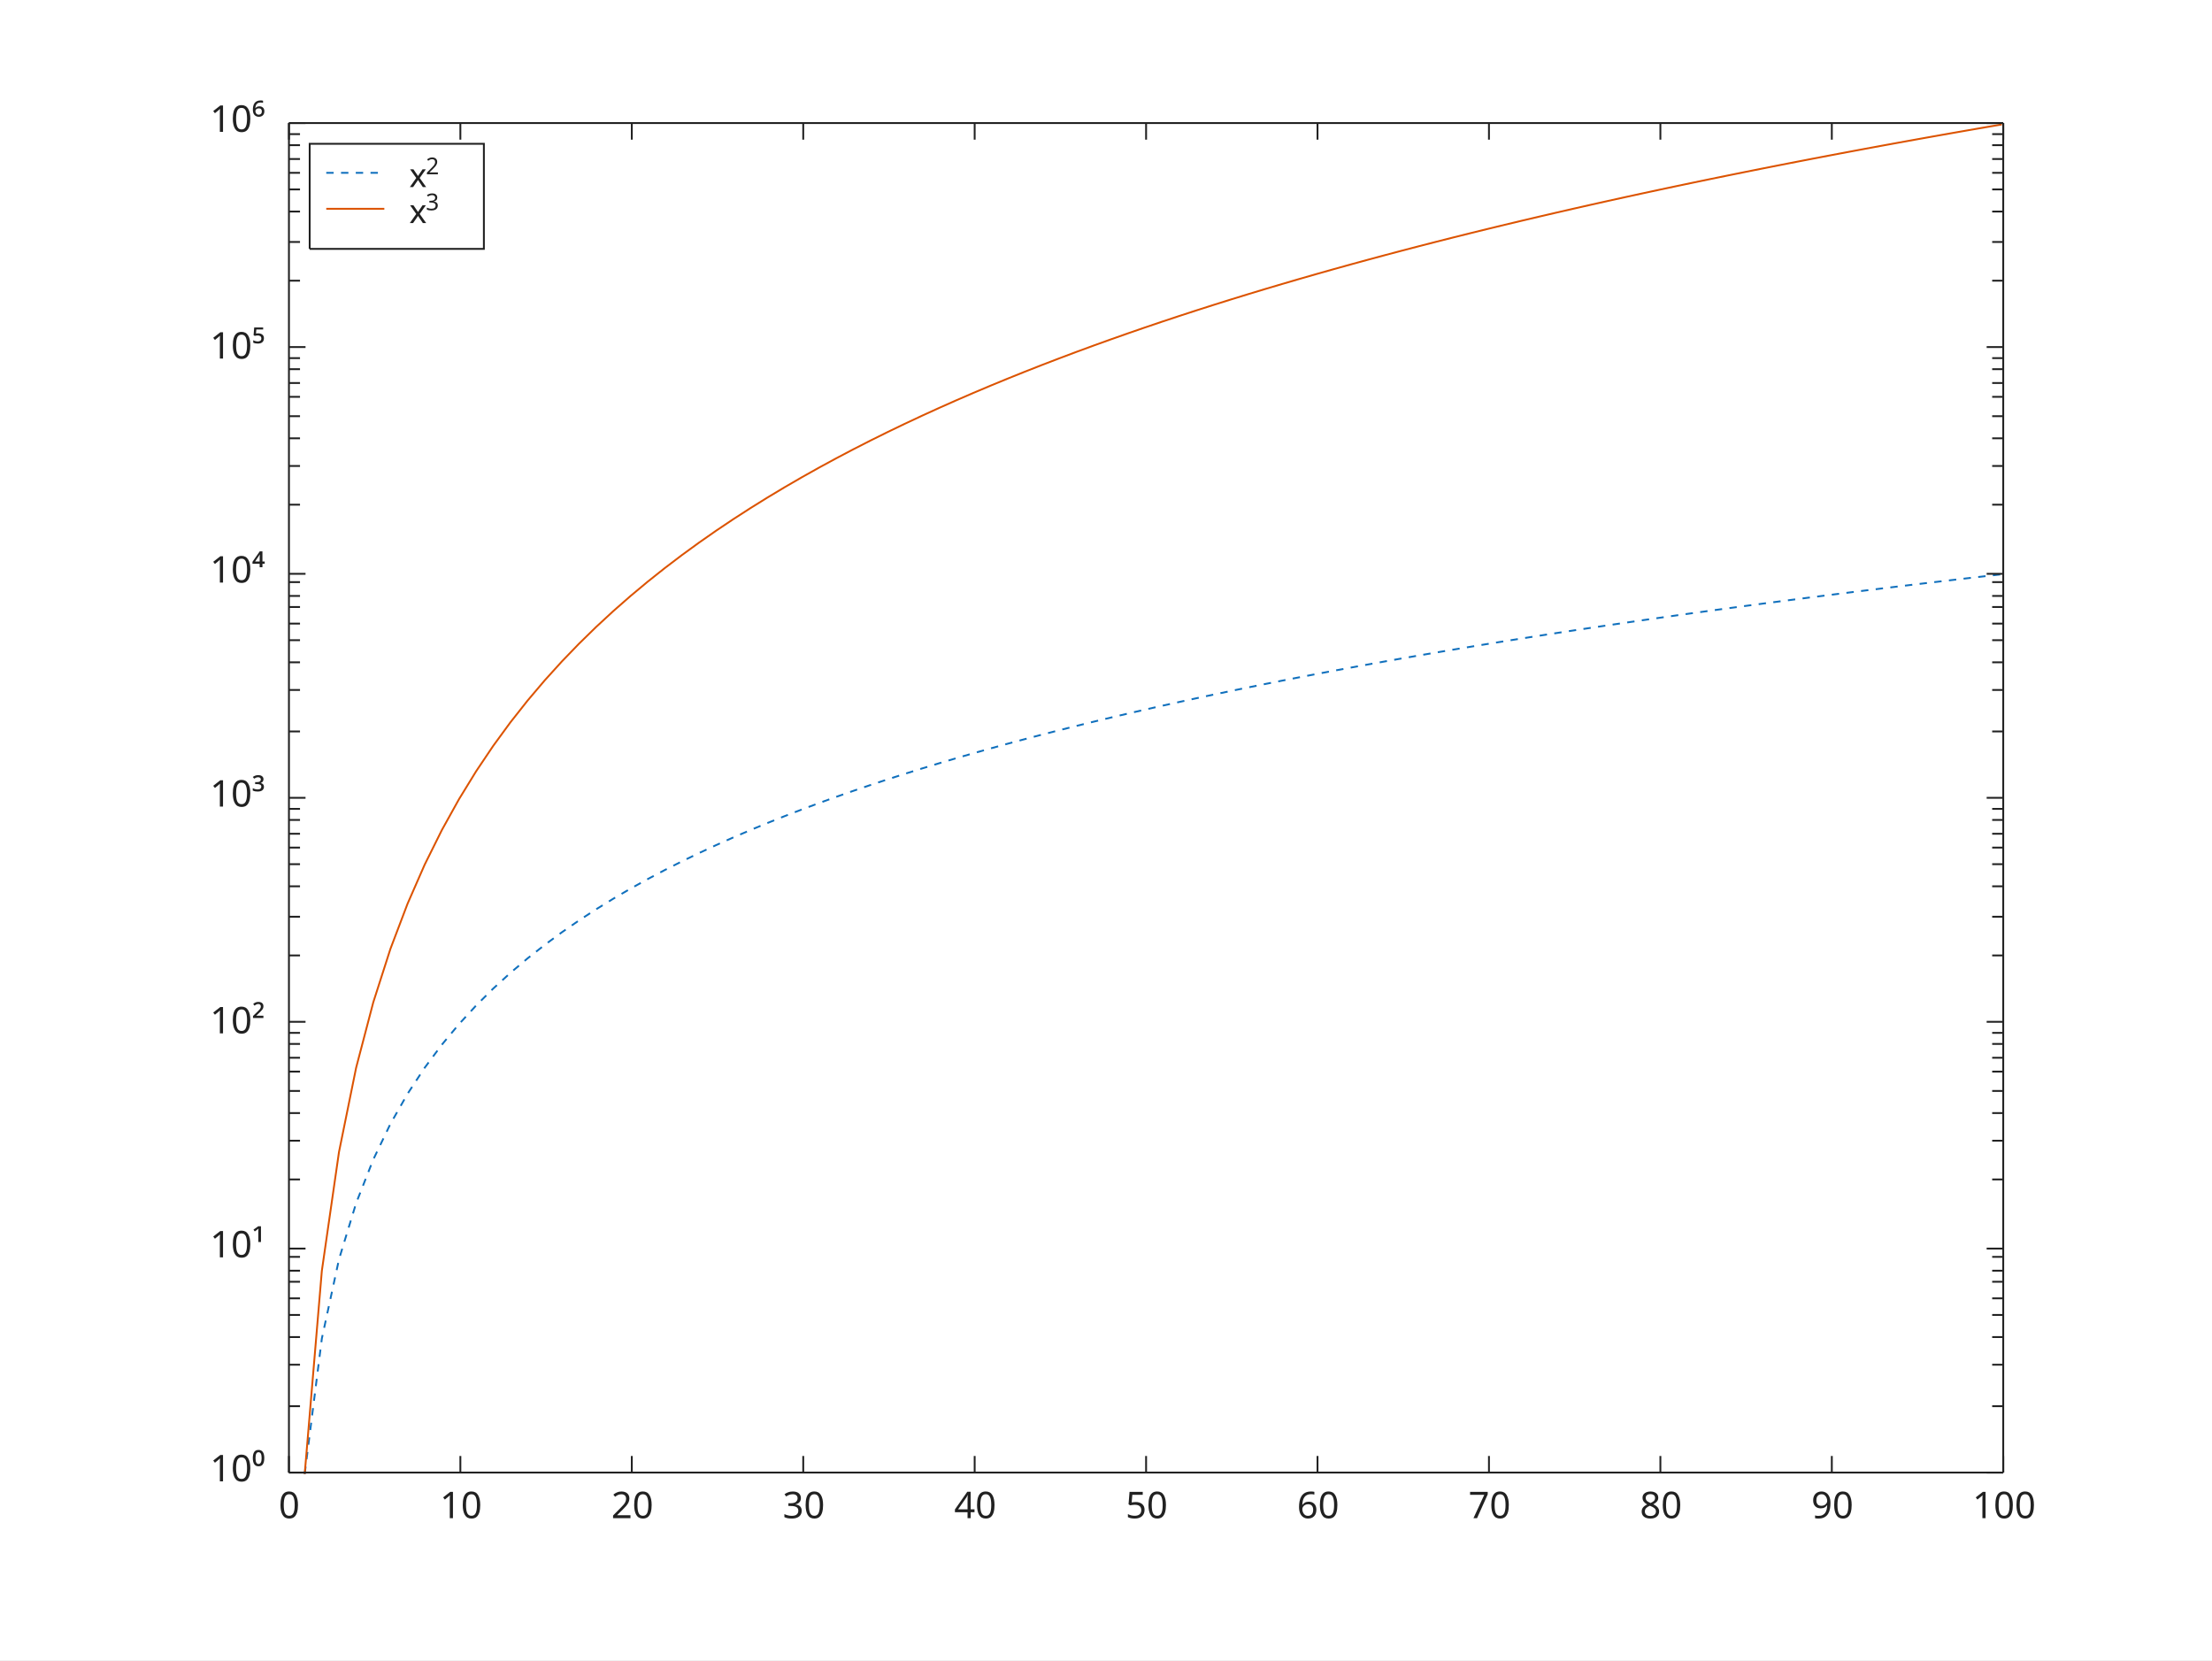
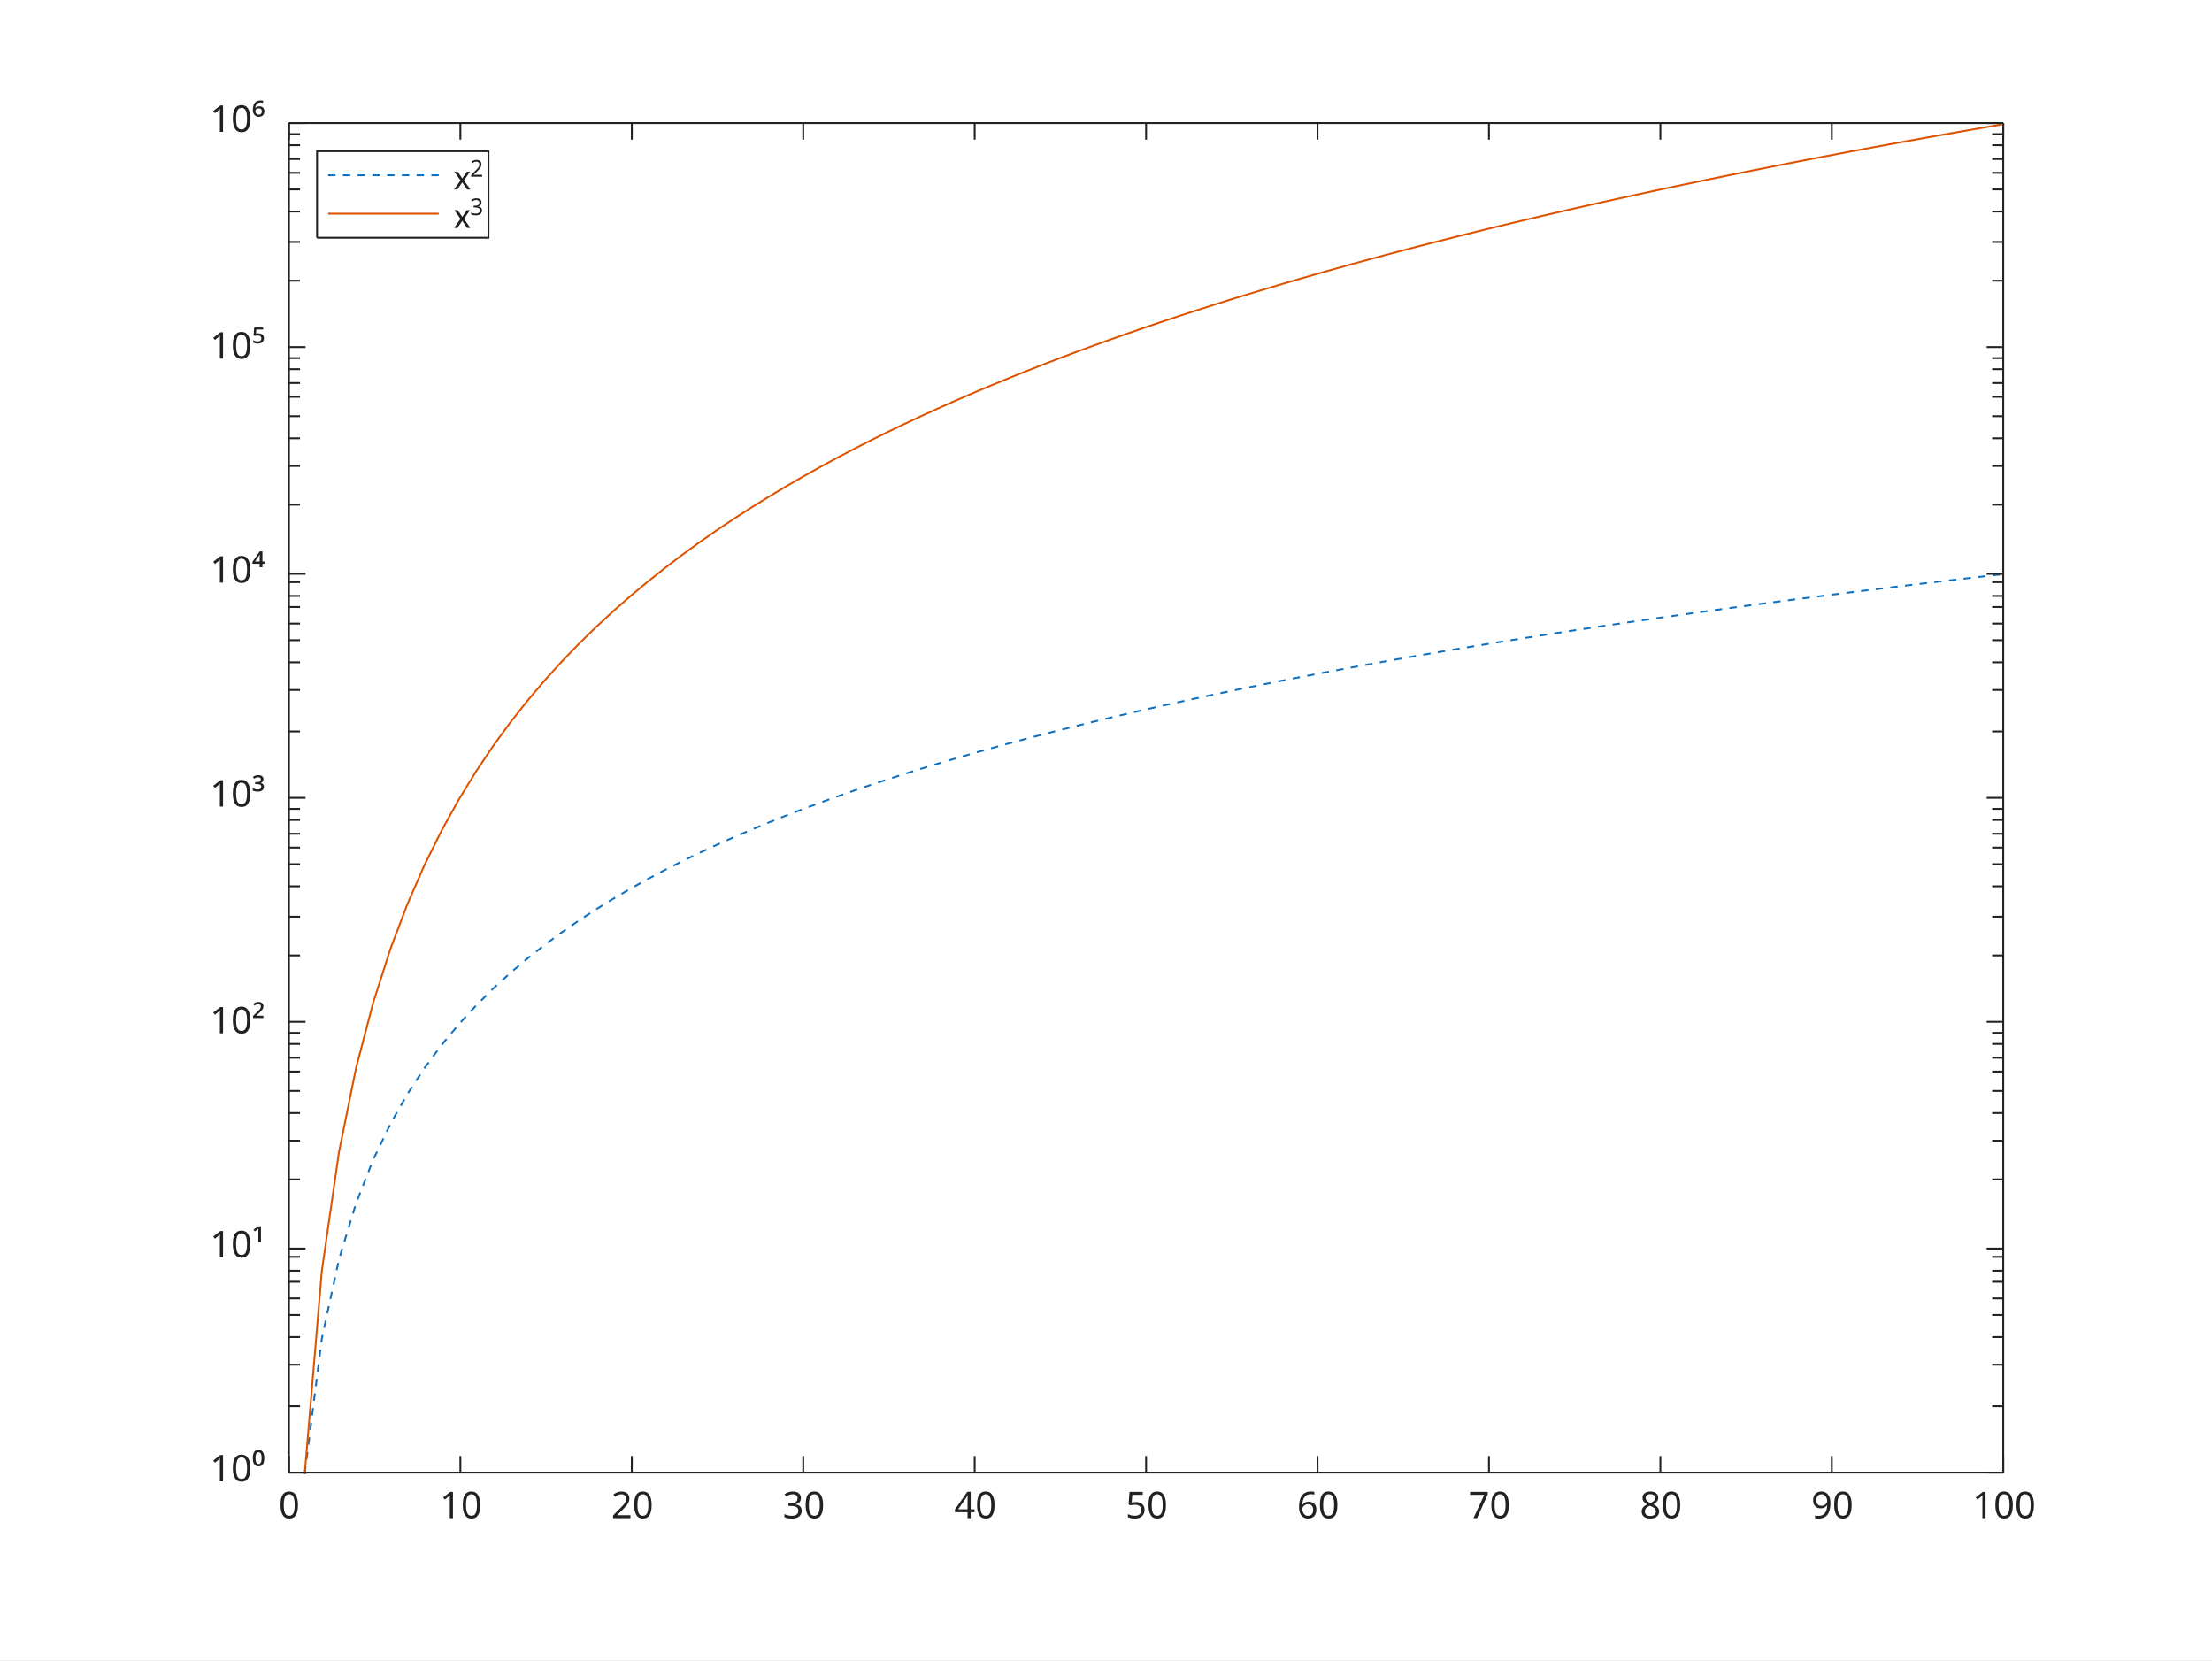
<svg xmlns="http://www.w3.org/2000/svg" width="800" height="600.32" viewBox="0 0 1250 938">
  <rect x="0" y="0" width="1250" height="938" fill="#ffffff" />
  <rect x="0" y="0" width="1250" height="937.5" fill="rgba(255,255,255,1)" />
  <polygon points="163.281,832.031 1132.03,832.031 1132.03,69.531 163.281,69.531 " fill="rgba(255,255,255,1)" />
  <polyline points="172.188,832.812 181.875,756.301 191.563,711.544 201.25,679.789 210.938,655.158 220.625,635.032 230.312,618.017 240,603.277 249.687,590.276 259.375,578.646 269.062,568.125 278.75,558.521 288.438,549.685 298.125,541.505 307.812,533.889 317.5,526.765 327.188,520.073 336.875,513.764 346.562,507.796 356.25,502.134 365.938,496.748 375.625,491.613 385.312,486.707 395,482.009 404.688,477.503 414.375,473.173 424.062,469.008 433.75,464.993 443.437,461.12 453.125,457.378 462.812,453.758 472.5,450.254 482.188,446.857 491.875,443.562 501.562,440.362 511.25,437.252 520.938,434.228 530.625,431.284 540.312,428.417 550,425.622 559.688,422.897 569.375,420.237 579.062,417.639 588.75,415.102 598.438,412.621 608.125,410.195 617.812,407.821 627.5,405.497 637.188,403.221 646.875,400.991 656.562,398.805 666.25,396.662 675.938,394.559 685.625,392.496 695.312,390.47 705,388.481 714.688,386.528 724.375,384.608 734.062,382.721 743.75,380.866 753.438,379.041 763.125,377.246 772.812,375.48 782.5,373.742 792.188,372.03 801.875,370.345 811.563,368.685 821.25,367.05 830.937,365.438 840.625,363.85 850.313,362.284 860,360.74 869.687,359.218 879.375,357.716 889.062,356.234 898.75,354.772 908.438,353.329 918.125,351.905 927.812,350.499 937.5,349.11 947.188,347.739 956.875,346.385 966.562,345.047 976.25,343.725 985.938,342.419 995.625,341.127 1005.31,339.851 1015,338.59 1024.69,337.343 1034.38,336.109 1044.06,334.889 1053.75,333.683 1063.44,332.49 1073.12,331.309 1082.81,330.141 1092.5,328.985 1102.19,327.841 1111.88,326.709 1121.56,325.589 1131.25,324.479 " fill="none" stroke="rgba(16,112,189,1)" stroke-width="1.042" stroke-dasharray="4.167,4.167" />
  <polyline points="172.188,832.812 181.875,718.045 191.563,650.91 201.25,603.277 210.938,566.33 220.625,536.142 230.312,510.619 240,488.509 249.687,469.008 259.375,451.562 269.062,435.782 278.75,421.375 288.438,408.122 298.125,395.851 307.812,384.428 317.5,373.742 327.188,363.704 336.875,354.24 346.562,345.288 356.25,336.795 365.938,328.716 375.625,321.014 385.312,313.654 395,306.607 404.688,299.848 414.375,293.354 424.062,287.105 433.75,281.084 443.437,275.273 453.125,269.66 462.812,264.231 472.5,258.974 482.188,253.879 491.875,248.936 501.562,244.137 511.25,239.472 520.938,234.936 530.625,230.52 540.312,226.219 550,222.027 559.688,217.939 569.375,213.949 579.062,210.053 588.75,206.246 598.438,202.525 608.125,198.886 617.812,195.325 627.5,191.839 637.188,188.425 646.875,185.08 656.562,181.801 666.25,178.586 675.938,175.432 685.625,172.337 695.312,169.299 705,166.316 714.688,163.385 724.375,160.506 734.062,157.675 743.75,154.892 753.438,152.156 763.125,149.463 772.812,146.814 782.5,144.206 792.188,141.639 801.875,139.111 811.563,136.621 821.25,134.168 830.937,131.751 840.625,129.369 850.313,127.02 860,124.704 869.687,122.421 879.375,120.168 889.062,117.945 898.75,115.752 908.438,113.588 918.125,111.451 927.812,109.342 937.5,107.259 947.188,105.203 956.875,103.171 966.562,101.164 976.25,99.181 985.938,97.222 995.625,95.285 1005.31,93.371 1015,91.478 1024.69,89.608 1034.38,87.757 1044.06,85.928 1053.75,84.118 1063.44,82.328 1073.12,80.558 1082.81,78.805 1092.5,77.072 1102.19,75.356 1111.88,73.658 1121.56,71.977 1131.25,70.312 " fill="none" stroke="rgba(220,83,0,1)" stroke-width="1.042" />
  <line x1="163.281" y1="832.031" x2="1132.03" y2="832.031" stroke="rgba(33,33,33,1)" stroke-width="1.042" />
  <line x1="163.281" y1="69.531" x2="1132.03" y2="69.531" stroke="rgba(33,33,33,1)" stroke-width="1.042" />
  <line x1="163.281" y1="832.031" x2="163.281" y2="69.531" stroke="rgba(33,33,33,1)" stroke-width="1.042" />
  <line x1="1132.03" y1="832.031" x2="1132.03" y2="69.531" stroke="rgba(33,33,33,1)" stroke-width="1.042" />
  <line x1="163.281" y1="832.031" x2="163.281" y2="822.656" stroke="rgba(33,33,33,1)" stroke-width="1.042" />
  <line x1="163.281" y1="69.531" x2="163.281" y2="78.906" stroke="rgba(33,33,33,1)" stroke-width="1.042" />
  <line x1="260.156" y1="832.031" x2="260.156" y2="822.656" stroke="rgba(33,33,33,1)" stroke-width="1.042" />
  <line x1="260.156" y1="69.531" x2="260.156" y2="78.906" stroke="rgba(33,33,33,1)" stroke-width="1.042" />
  <line x1="357.031" y1="832.031" x2="357.031" y2="822.656" stroke="rgba(33,33,33,1)" stroke-width="1.042" />
  <line x1="357.031" y1="69.531" x2="357.031" y2="78.906" stroke="rgba(33,33,33,1)" stroke-width="1.042" />
  <line x1="453.906" y1="832.031" x2="453.906" y2="822.656" stroke="rgba(33,33,33,1)" stroke-width="1.042" />
  <line x1="453.906" y1="69.531" x2="453.906" y2="78.906" stroke="rgba(33,33,33,1)" stroke-width="1.042" />
  <line x1="550.781" y1="832.031" x2="550.781" y2="822.656" stroke="rgba(33,33,33,1)" stroke-width="1.042" />
  <line x1="550.781" y1="69.531" x2="550.781" y2="78.906" stroke="rgba(33,33,33,1)" stroke-width="1.042" />
  <line x1="647.656" y1="832.031" x2="647.656" y2="822.656" stroke="rgba(33,33,33,1)" stroke-width="1.042" />
  <line x1="647.656" y1="69.531" x2="647.656" y2="78.906" stroke="rgba(33,33,33,1)" stroke-width="1.042" />
  <line x1="744.531" y1="832.031" x2="744.531" y2="822.656" stroke="rgba(33,33,33,1)" stroke-width="1.042" />
  <line x1="744.531" y1="69.531" x2="744.531" y2="78.906" stroke="rgba(33,33,33,1)" stroke-width="1.042" />
  <line x1="841.406" y1="832.031" x2="841.406" y2="822.656" stroke="rgba(33,33,33,1)" stroke-width="1.042" />
  <line x1="841.406" y1="69.531" x2="841.406" y2="78.906" stroke="rgba(33,33,33,1)" stroke-width="1.042" />
  <line x1="938.281" y1="832.031" x2="938.281" y2="822.656" stroke="rgba(33,33,33,1)" stroke-width="1.042" />
  <line x1="938.281" y1="69.531" x2="938.281" y2="78.906" stroke="rgba(33,33,33,1)" stroke-width="1.042" />
  <line x1="1035.16" y1="832.031" x2="1035.16" y2="822.656" stroke="rgba(33,33,33,1)" stroke-width="1.042" />
  <line x1="1035.16" y1="69.531" x2="1035.16" y2="78.906" stroke="rgba(33,33,33,1)" stroke-width="1.042" />
  <line x1="1132.03" y1="832.031" x2="1132.03" y2="822.656" stroke="rgba(33,33,33,1)" stroke-width="1.042" />
  <line x1="1132.03" y1="69.531" x2="1132.03" y2="78.906" stroke="rgba(33,33,33,1)" stroke-width="1.042" />
  <text x="157.488" y="857.804" fill="rgba(33,33,33,1)" font-size="20.833" font-family="sans-serif" text-anchor="start">0</text>
  <text x="248.57" y="857.804" fill="rgba(33,33,33,1)" font-size="20.833" font-family="sans-serif" text-anchor="start">10</text>
  <text x="345.445" y="857.804" fill="rgba(33,33,33,1)" font-size="20.833" font-family="sans-serif" text-anchor="start">20</text>
  <text x="442.32" y="857.804" fill="rgba(33,33,33,1)" font-size="20.833" font-family="sans-serif" text-anchor="start">30</text>
  <text x="539.195" y="857.804" fill="rgba(33,33,33,1)" font-size="20.833" font-family="sans-serif" text-anchor="start">40</text>
  <text x="636.07" y="857.804" fill="rgba(33,33,33,1)" font-size="20.833" font-family="sans-serif" text-anchor="start">50</text>
  <text x="732.945" y="857.804" fill="rgba(33,33,33,1)" font-size="20.833" font-family="sans-serif" text-anchor="start">60</text>
  <text x="829.82" y="857.804" fill="rgba(33,33,33,1)" font-size="20.833" font-family="sans-serif" text-anchor="start">70</text>
  <text x="926.695" y="857.804" fill="rgba(33,33,33,1)" font-size="20.833" font-family="sans-serif" text-anchor="start">80</text>
  <text x="1023.57" y="857.804" fill="rgba(33,33,33,1)" font-size="20.833" font-family="sans-serif" text-anchor="start">90</text>
  <text x="1114.65" y="857.804" fill="rgba(33,33,33,1)" font-size="20.833" font-family="sans-serif" text-anchor="start">100</text>
  <line x1="163.281" y1="794.531" x2="169.531" y2="794.531" stroke="rgba(33,33,33,1)" stroke-width="1.042" />
  <line x1="1132.03" y1="794.531" x2="1125.78" y2="794.531" stroke="rgba(33,33,33,1)" stroke-width="1.042" />
  <line x1="163.281" y1="771.094" x2="169.531" y2="771.094" stroke="rgba(33,33,33,1)" stroke-width="1.042" />
  <line x1="1132.03" y1="771.094" x2="1125.78" y2="771.094" stroke="rgba(33,33,33,1)" stroke-width="1.042" />
  <line x1="163.281" y1="755.469" x2="169.531" y2="755.469" stroke="rgba(33,33,33,1)" stroke-width="1.042" />
  <line x1="1132.03" y1="755.469" x2="1125.78" y2="755.469" stroke="rgba(33,33,33,1)" stroke-width="1.042" />
  <line x1="163.281" y1="742.969" x2="169.531" y2="742.969" stroke="rgba(33,33,33,1)" stroke-width="1.042" />
  <line x1="1132.03" y1="742.969" x2="1125.78" y2="742.969" stroke="rgba(33,33,33,1)" stroke-width="1.042" />
  <line x1="163.281" y1="733.594" x2="169.531" y2="733.594" stroke="rgba(33,33,33,1)" stroke-width="1.042" />
  <line x1="1132.03" y1="733.594" x2="1125.78" y2="733.594" stroke="rgba(33,33,33,1)" stroke-width="1.042" />
  <line x1="163.281" y1="724.219" x2="169.531" y2="724.219" stroke="rgba(33,33,33,1)" stroke-width="1.042" />
  <line x1="1132.03" y1="724.219" x2="1125.78" y2="724.219" stroke="rgba(33,33,33,1)" stroke-width="1.042" />
  <line x1="163.281" y1="717.969" x2="169.531" y2="717.969" stroke="rgba(33,33,33,1)" stroke-width="1.042" />
  <line x1="1132.03" y1="717.969" x2="1125.78" y2="717.969" stroke="rgba(33,33,33,1)" stroke-width="1.042" />
  <line x1="163.281" y1="710.156" x2="169.531" y2="710.156" stroke="rgba(33,33,33,1)" stroke-width="1.042" />
  <line x1="1132.03" y1="710.156" x2="1125.78" y2="710.156" stroke="rgba(33,33,33,1)" stroke-width="1.042" />
  <line x1="163.281" y1="666.406" x2="169.531" y2="666.406" stroke="rgba(33,33,33,1)" stroke-width="1.042" />
  <line x1="1132.03" y1="666.406" x2="1125.78" y2="666.406" stroke="rgba(33,33,33,1)" stroke-width="1.042" />
  <line x1="163.281" y1="644.531" x2="169.531" y2="644.531" stroke="rgba(33,33,33,1)" stroke-width="1.042" />
  <line x1="1132.03" y1="644.531" x2="1125.78" y2="644.531" stroke="rgba(33,33,33,1)" stroke-width="1.042" />
  <line x1="163.281" y1="628.906" x2="169.531" y2="628.906" stroke="rgba(33,33,33,1)" stroke-width="1.042" />
  <line x1="1132.03" y1="628.906" x2="1125.78" y2="628.906" stroke="rgba(33,33,33,1)" stroke-width="1.042" />
  <line x1="163.281" y1="616.406" x2="169.531" y2="616.406" stroke="rgba(33,33,33,1)" stroke-width="1.042" />
  <line x1="1132.03" y1="616.406" x2="1125.78" y2="616.406" stroke="rgba(33,33,33,1)" stroke-width="1.042" />
  <line x1="163.281" y1="605.469" x2="169.531" y2="605.469" stroke="rgba(33,33,33,1)" stroke-width="1.042" />
  <line x1="1132.03" y1="605.469" x2="1125.78" y2="605.469" stroke="rgba(33,33,33,1)" stroke-width="1.042" />
  <line x1="163.281" y1="597.656" x2="169.531" y2="597.656" stroke="rgba(33,33,33,1)" stroke-width="1.042" />
  <line x1="1132.03" y1="597.656" x2="1125.78" y2="597.656" stroke="rgba(33,33,33,1)" stroke-width="1.042" />
  <line x1="163.281" y1="589.844" x2="169.531" y2="589.844" stroke="rgba(33,33,33,1)" stroke-width="1.042" />
  <line x1="1132.03" y1="589.844" x2="1125.78" y2="589.844" stroke="rgba(33,33,33,1)" stroke-width="1.042" />
  <line x1="163.281" y1="583.594" x2="169.531" y2="583.594" stroke="rgba(33,33,33,1)" stroke-width="1.042" />
  <line x1="1132.03" y1="583.594" x2="1125.78" y2="583.594" stroke="rgba(33,33,33,1)" stroke-width="1.042" />
  <line x1="163.281" y1="539.844" x2="169.531" y2="539.844" stroke="rgba(33,33,33,1)" stroke-width="1.042" />
  <line x1="1132.03" y1="539.844" x2="1125.78" y2="539.844" stroke="rgba(33,33,33,1)" stroke-width="1.042" />
  <line x1="163.281" y1="517.969" x2="169.531" y2="517.969" stroke="rgba(33,33,33,1)" stroke-width="1.042" />
  <line x1="1132.03" y1="517.969" x2="1125.78" y2="517.969" stroke="rgba(33,33,33,1)" stroke-width="1.042" />
  <line x1="163.281" y1="500.781" x2="169.531" y2="500.781" stroke="rgba(33,33,33,1)" stroke-width="1.042" />
  <line x1="1132.03" y1="500.781" x2="1125.78" y2="500.781" stroke="rgba(33,33,33,1)" stroke-width="1.042" />
  <line x1="163.281" y1="488.281" x2="169.531" y2="488.281" stroke="rgba(33,33,33,1)" stroke-width="1.042" />
  <line x1="1132.03" y1="488.281" x2="1125.78" y2="488.281" stroke="rgba(33,33,33,1)" stroke-width="1.042" />
  <line x1="163.281" y1="478.906" x2="169.531" y2="478.906" stroke="rgba(33,33,33,1)" stroke-width="1.042" />
  <line x1="1132.03" y1="478.906" x2="1125.78" y2="478.906" stroke="rgba(33,33,33,1)" stroke-width="1.042" />
  <line x1="163.281" y1="471.094" x2="169.531" y2="471.094" stroke="rgba(33,33,33,1)" stroke-width="1.042" />
  <line x1="1132.03" y1="471.094" x2="1125.78" y2="471.094" stroke="rgba(33,33,33,1)" stroke-width="1.042" />
  <line x1="163.281" y1="463.281" x2="169.531" y2="463.281" stroke="rgba(33,33,33,1)" stroke-width="1.042" />
  <line x1="1132.03" y1="463.281" x2="1125.78" y2="463.281" stroke="rgba(33,33,33,1)" stroke-width="1.042" />
  <line x1="163.281" y1="457.031" x2="169.531" y2="457.031" stroke="rgba(33,33,33,1)" stroke-width="1.042" />
  <line x1="1132.03" y1="457.031" x2="1125.78" y2="457.031" stroke="rgba(33,33,33,1)" stroke-width="1.042" />
  <line x1="163.281" y1="413.281" x2="169.531" y2="413.281" stroke="rgba(33,33,33,1)" stroke-width="1.042" />
  <line x1="1132.03" y1="413.281" x2="1125.78" y2="413.281" stroke="rgba(33,33,33,1)" stroke-width="1.042" />
  <line x1="163.281" y1="389.844" x2="169.531" y2="389.844" stroke="rgba(33,33,33,1)" stroke-width="1.042" />
  <line x1="1132.03" y1="389.844" x2="1125.78" y2="389.844" stroke="rgba(33,33,33,1)" stroke-width="1.042" />
  <line x1="163.281" y1="374.219" x2="169.531" y2="374.219" stroke="rgba(33,33,33,1)" stroke-width="1.042" />
  <line x1="1132.03" y1="374.219" x2="1125.78" y2="374.219" stroke="rgba(33,33,33,1)" stroke-width="1.042" />
  <line x1="163.281" y1="361.719" x2="169.531" y2="361.719" stroke="rgba(33,33,33,1)" stroke-width="1.042" />
  <line x1="1132.03" y1="361.719" x2="1125.78" y2="361.719" stroke="rgba(33,33,33,1)" stroke-width="1.042" />
  <line x1="163.281" y1="352.344" x2="169.531" y2="352.344" stroke="rgba(33,33,33,1)" stroke-width="1.042" />
  <line x1="1132.03" y1="352.344" x2="1125.78" y2="352.344" stroke="rgba(33,33,33,1)" stroke-width="1.042" />
  <line x1="163.281" y1="342.969" x2="169.531" y2="342.969" stroke="rgba(33,33,33,1)" stroke-width="1.042" />
  <line x1="1132.03" y1="342.969" x2="1125.78" y2="342.969" stroke="rgba(33,33,33,1)" stroke-width="1.042" />
  <line x1="163.281" y1="336.719" x2="169.531" y2="336.719" stroke="rgba(33,33,33,1)" stroke-width="1.042" />
  <line x1="1132.03" y1="336.719" x2="1125.78" y2="336.719" stroke="rgba(33,33,33,1)" stroke-width="1.042" />
  <line x1="163.281" y1="328.906" x2="169.531" y2="328.906" stroke="rgba(33,33,33,1)" stroke-width="1.042" />
  <line x1="1132.03" y1="328.906" x2="1125.78" y2="328.906" stroke="rgba(33,33,33,1)" stroke-width="1.042" />
  <line x1="163.281" y1="285.156" x2="169.531" y2="285.156" stroke="rgba(33,33,33,1)" stroke-width="1.042" />
  <line x1="1132.03" y1="285.156" x2="1125.78" y2="285.156" stroke="rgba(33,33,33,1)" stroke-width="1.042" />
  <line x1="163.281" y1="263.281" x2="169.531" y2="263.281" stroke="rgba(33,33,33,1)" stroke-width="1.042" />
  <line x1="1132.03" y1="263.281" x2="1125.78" y2="263.281" stroke="rgba(33,33,33,1)" stroke-width="1.042" />
  <line x1="163.281" y1="247.656" x2="169.531" y2="247.656" stroke="rgba(33,33,33,1)" stroke-width="1.042" />
  <line x1="1132.03" y1="247.656" x2="1125.78" y2="247.656" stroke="rgba(33,33,33,1)" stroke-width="1.042" />
  <line x1="163.281" y1="235.156" x2="169.531" y2="235.156" stroke="rgba(33,33,33,1)" stroke-width="1.042" />
  <line x1="1132.03" y1="235.156" x2="1125.78" y2="235.156" stroke="rgba(33,33,33,1)" stroke-width="1.042" />
  <line x1="163.281" y1="224.219" x2="169.531" y2="224.219" stroke="rgba(33,33,33,1)" stroke-width="1.042" />
  <line x1="1132.03" y1="224.219" x2="1125.78" y2="224.219" stroke="rgba(33,33,33,1)" stroke-width="1.042" />
  <line x1="163.281" y1="216.406" x2="169.531" y2="216.406" stroke="rgba(33,33,33,1)" stroke-width="1.042" />
  <line x1="1132.03" y1="216.406" x2="1125.78" y2="216.406" stroke="rgba(33,33,33,1)" stroke-width="1.042" />
  <line x1="163.281" y1="208.594" x2="169.531" y2="208.594" stroke="rgba(33,33,33,1)" stroke-width="1.042" />
  <line x1="1132.03" y1="208.594" x2="1125.78" y2="208.594" stroke="rgba(33,33,33,1)" stroke-width="1.042" />
  <line x1="163.281" y1="202.344" x2="169.531" y2="202.344" stroke="rgba(33,33,33,1)" stroke-width="1.042" />
  <line x1="1132.03" y1="202.344" x2="1125.78" y2="202.344" stroke="rgba(33,33,33,1)" stroke-width="1.042" />
  <line x1="163.281" y1="158.594" x2="169.531" y2="158.594" stroke="rgba(33,33,33,1)" stroke-width="1.042" />
  <line x1="1132.03" y1="158.594" x2="1125.78" y2="158.594" stroke="rgba(33,33,33,1)" stroke-width="1.042" />
  <line x1="163.281" y1="136.719" x2="169.531" y2="136.719" stroke="rgba(33,33,33,1)" stroke-width="1.042" />
  <line x1="1132.03" y1="136.719" x2="1125.78" y2="136.719" stroke="rgba(33,33,33,1)" stroke-width="1.042" />
  <line x1="163.281" y1="119.531" x2="169.531" y2="119.531" stroke="rgba(33,33,33,1)" stroke-width="1.042" />
  <line x1="1132.03" y1="119.531" x2="1125.78" y2="119.531" stroke="rgba(33,33,33,1)" stroke-width="1.042" />
  <line x1="163.281" y1="107.031" x2="169.531" y2="107.031" stroke="rgba(33,33,33,1)" stroke-width="1.042" />
  <line x1="1132.03" y1="107.031" x2="1125.78" y2="107.031" stroke="rgba(33,33,33,1)" stroke-width="1.042" />
  <line x1="163.281" y1="97.656" x2="169.531" y2="97.656" stroke="rgba(33,33,33,1)" stroke-width="1.042" />
  <line x1="1132.03" y1="97.656" x2="1125.78" y2="97.656" stroke="rgba(33,33,33,1)" stroke-width="1.042" />
  <line x1="163.281" y1="89.844" x2="169.531" y2="89.844" stroke="rgba(33,33,33,1)" stroke-width="1.042" />
  <line x1="1132.03" y1="89.844" x2="1125.78" y2="89.844" stroke="rgba(33,33,33,1)" stroke-width="1.042" />
  <line x1="163.281" y1="82.031" x2="169.531" y2="82.031" stroke="rgba(33,33,33,1)" stroke-width="1.042" />
  <line x1="1132.03" y1="82.031" x2="1125.78" y2="82.031" stroke="rgba(33,33,33,1)" stroke-width="1.042" />
  <line x1="163.281" y1="75.781" x2="169.531" y2="75.781" stroke="rgba(33,33,33,1)" stroke-width="1.042" />
  <line x1="1132.03" y1="75.781" x2="1125.78" y2="75.781" stroke="rgba(33,33,33,1)" stroke-width="1.042" />
  <line x1="163.281" y1="832.031" x2="172.656" y2="832.031" stroke="rgba(33,33,33,1)" stroke-width="1.042" />
  <line x1="1132.03" y1="832.031" x2="1122.66" y2="832.031" stroke="rgba(33,33,33,1)" stroke-width="1.042" />
  <line x1="163.281" y1="705.469" x2="172.656" y2="705.469" stroke="rgba(33,33,33,1)" stroke-width="1.042" />
  <line x1="1132.03" y1="705.469" x2="1122.66" y2="705.469" stroke="rgba(33,33,33,1)" stroke-width="1.042" />
  <line x1="163.281" y1="577.344" x2="172.656" y2="577.344" stroke="rgba(33,33,33,1)" stroke-width="1.042" />
  <line x1="1132.03" y1="577.344" x2="1122.66" y2="577.344" stroke="rgba(33,33,33,1)" stroke-width="1.042" />
  <line x1="163.281" y1="450.781" x2="172.656" y2="450.781" stroke="rgba(33,33,33,1)" stroke-width="1.042" />
  <line x1="1132.03" y1="450.781" x2="1122.66" y2="450.781" stroke="rgba(33,33,33,1)" stroke-width="1.042" />
  <line x1="163.281" y1="324.219" x2="172.656" y2="324.219" stroke="rgba(33,33,33,1)" stroke-width="1.042" />
  <line x1="1132.03" y1="324.219" x2="1122.66" y2="324.219" stroke="rgba(33,33,33,1)" stroke-width="1.042" />
  <line x1="163.281" y1="196.094" x2="172.656" y2="196.094" stroke="rgba(33,33,33,1)" stroke-width="1.042" />
  <line x1="1132.03" y1="196.094" x2="1122.66" y2="196.094" stroke="rgba(33,33,33,1)" stroke-width="1.042" />
  <line x1="163.281" y1="69.531" x2="172.656" y2="69.531" stroke="rgba(33,33,33,1)" stroke-width="1.042" />
  <line x1="1132.03" y1="69.531" x2="1122.66" y2="69.531" stroke="rgba(33,33,33,1)" stroke-width="1.042" />
  <text x="118.639" y="836.991" fill="rgba(33,33,33,1)" font-size="20.833" font-family="sans-serif" text-anchor="start">10⁰</text>
  <text x="118.639" y="710.429" fill="rgba(33,33,33,1)" font-size="20.833" font-family="sans-serif" text-anchor="start">10¹</text>
  <text x="118.639" y="583.866" fill="rgba(33,33,33,1)" font-size="20.833" font-family="sans-serif" text-anchor="start">10²</text>
  <text x="118.639" y="455.741" fill="rgba(33,33,33,1)" font-size="20.833" font-family="sans-serif" text-anchor="start">10³</text>
  <text x="118.639" y="329.179" fill="rgba(33,33,33,1)" font-size="20.833" font-family="sans-serif" text-anchor="start">10⁴</text>
  <text x="118.639" y="202.616" fill="rgba(33,33,33,1)" font-size="20.833" font-family="sans-serif" text-anchor="start">10⁵</text>
  <text x="118.639" y="74.491" fill="rgba(33,33,33,1)" font-size="20.833" font-family="sans-serif" text-anchor="start">10⁶</text>
-   <polygon points="175,140.625 273.438,140.625 273.438,81.25 175,81.25 " fill="rgba(255,255,255,1)" />
-   <polyline points="175,140.625 273.438,140.625 273.438,81.25 175,81.25 175,140.625 " fill="none" stroke="rgba(32,32,32,1)" stroke-width="1.042" />
-   <line x1="184.375" y1="97.656" x2="217.188" y2="97.656" stroke="rgba(16,112,189,1)" stroke-width="1.042" stroke-dasharray="4.167,4.167" />
-   <text x="231.25" y="105.714" fill="rgba(32,32,32,1)" font-size="18.75" font-family="sans-serif" text-anchor="start">x</text>
-   <text x="240.625" y="98.469" fill="rgba(32,32,32,1)" font-size="13.125" font-family="sans-serif" text-anchor="start">2</text>
-   <line x1="184.375" y1="117.969" x2="217.188" y2="117.969" stroke="rgba(220,83,0,1)" stroke-width="1.042" />
-   <text x="231.25" y="126.027" fill="rgba(32,32,32,1)" font-size="18.75" font-family="sans-serif" text-anchor="start">x</text>
-   <text x="240.625" y="118.781" fill="rgba(32,32,32,1)" font-size="13.125" font-family="sans-serif" text-anchor="start">3</text>
+   <polygon points="179.167,134.335 276.042,134.335 276.042,85.417 179.167,85.417 " fill="rgba(255,255,255,1)" />
+   <polyline points="179.167,134.335 276.042,134.335 276.042,85.417 179.167,85.417 179.167,134.335 " fill="none" stroke="rgba(32,32,32,1)" stroke-width="1.042" />
+   <line x1="185.417" y1="99.013" x2="247.917" y2="99.013" stroke="rgba(16,112,189,1)" stroke-width="1.042" stroke-dasharray="4.167,4.167" />
+   <text x="256.25" y="107.071" fill="rgba(32,32,32,1)" font-size="18.75" font-family="sans-serif" text-anchor="start">x</text>
+   <text x="265.625" y="99.826" fill="rgba(32,32,32,1)" font-size="13.125" font-family="sans-serif" text-anchor="start">2</text>
+   <line x1="185.417" y1="120.739" x2="247.917" y2="120.739" stroke="rgba(220,83,0,1)" stroke-width="1.042" />
+   <text x="256.25" y="128.796" fill="rgba(32,32,32,1)" font-size="18.75" font-family="sans-serif" text-anchor="start">x</text>
+   <text x="265.625" y="121.551" fill="rgba(32,32,32,1)" font-size="13.125" font-family="sans-serif" text-anchor="start">3</text>
</svg>
